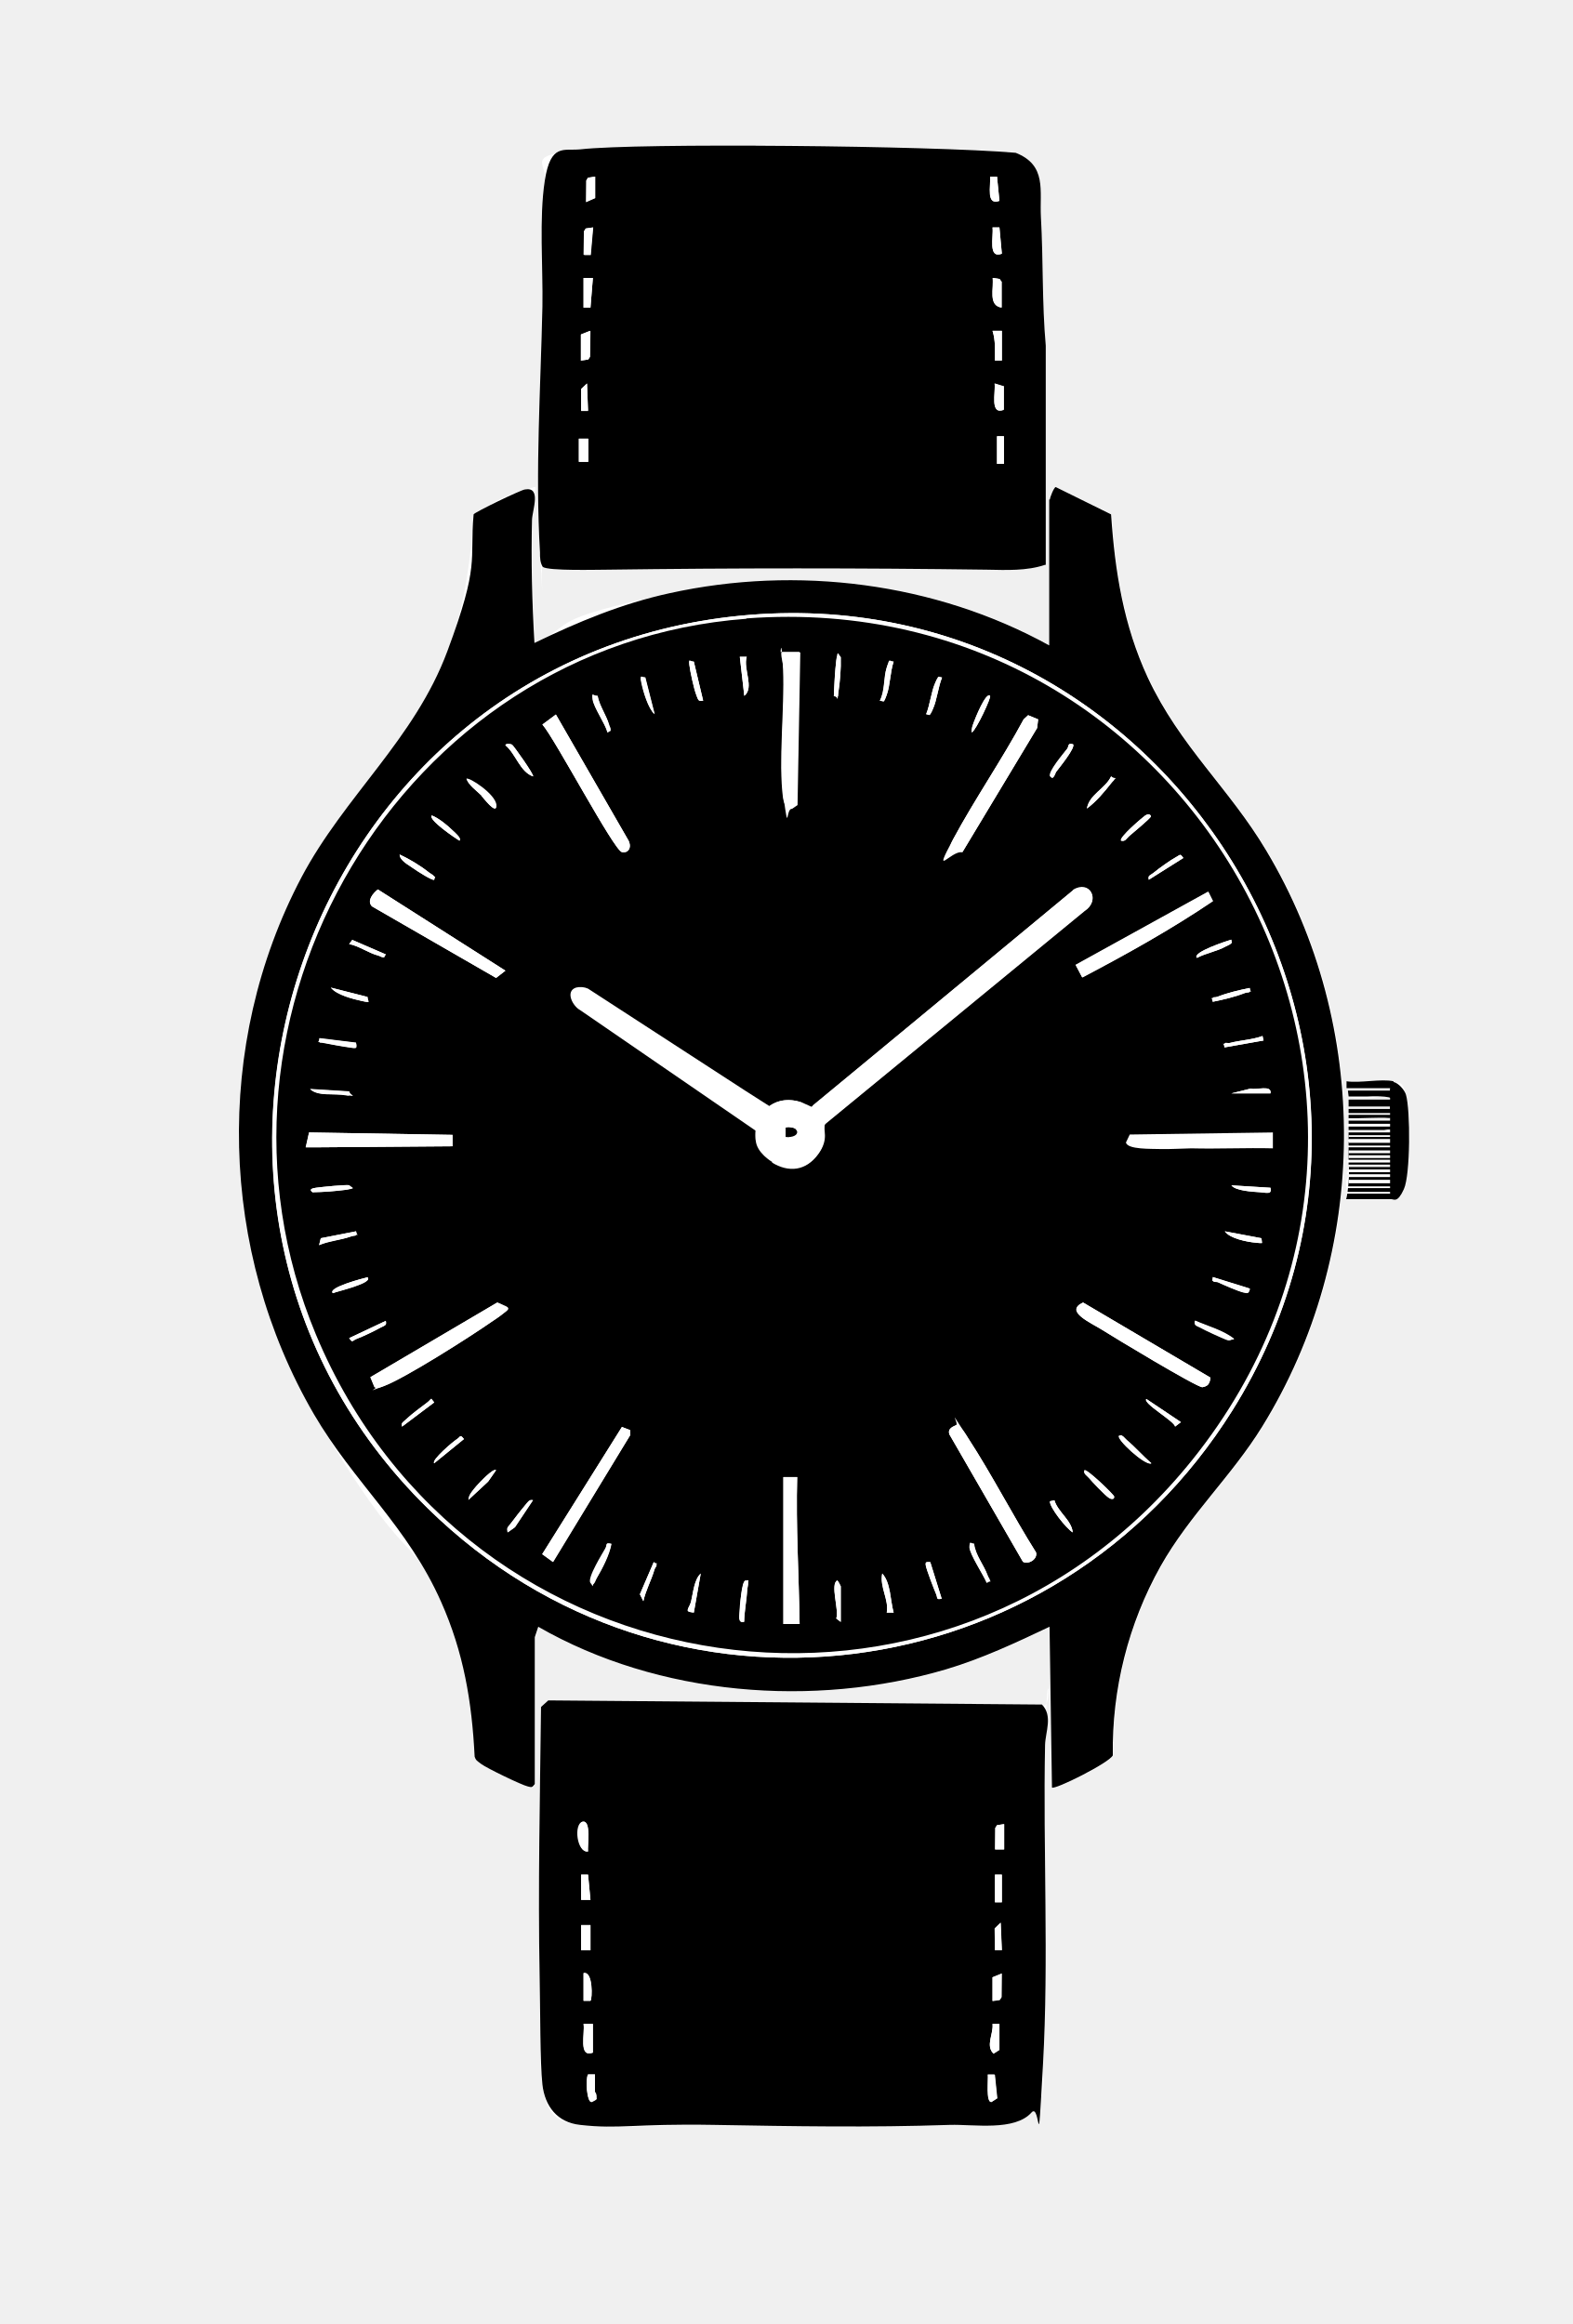
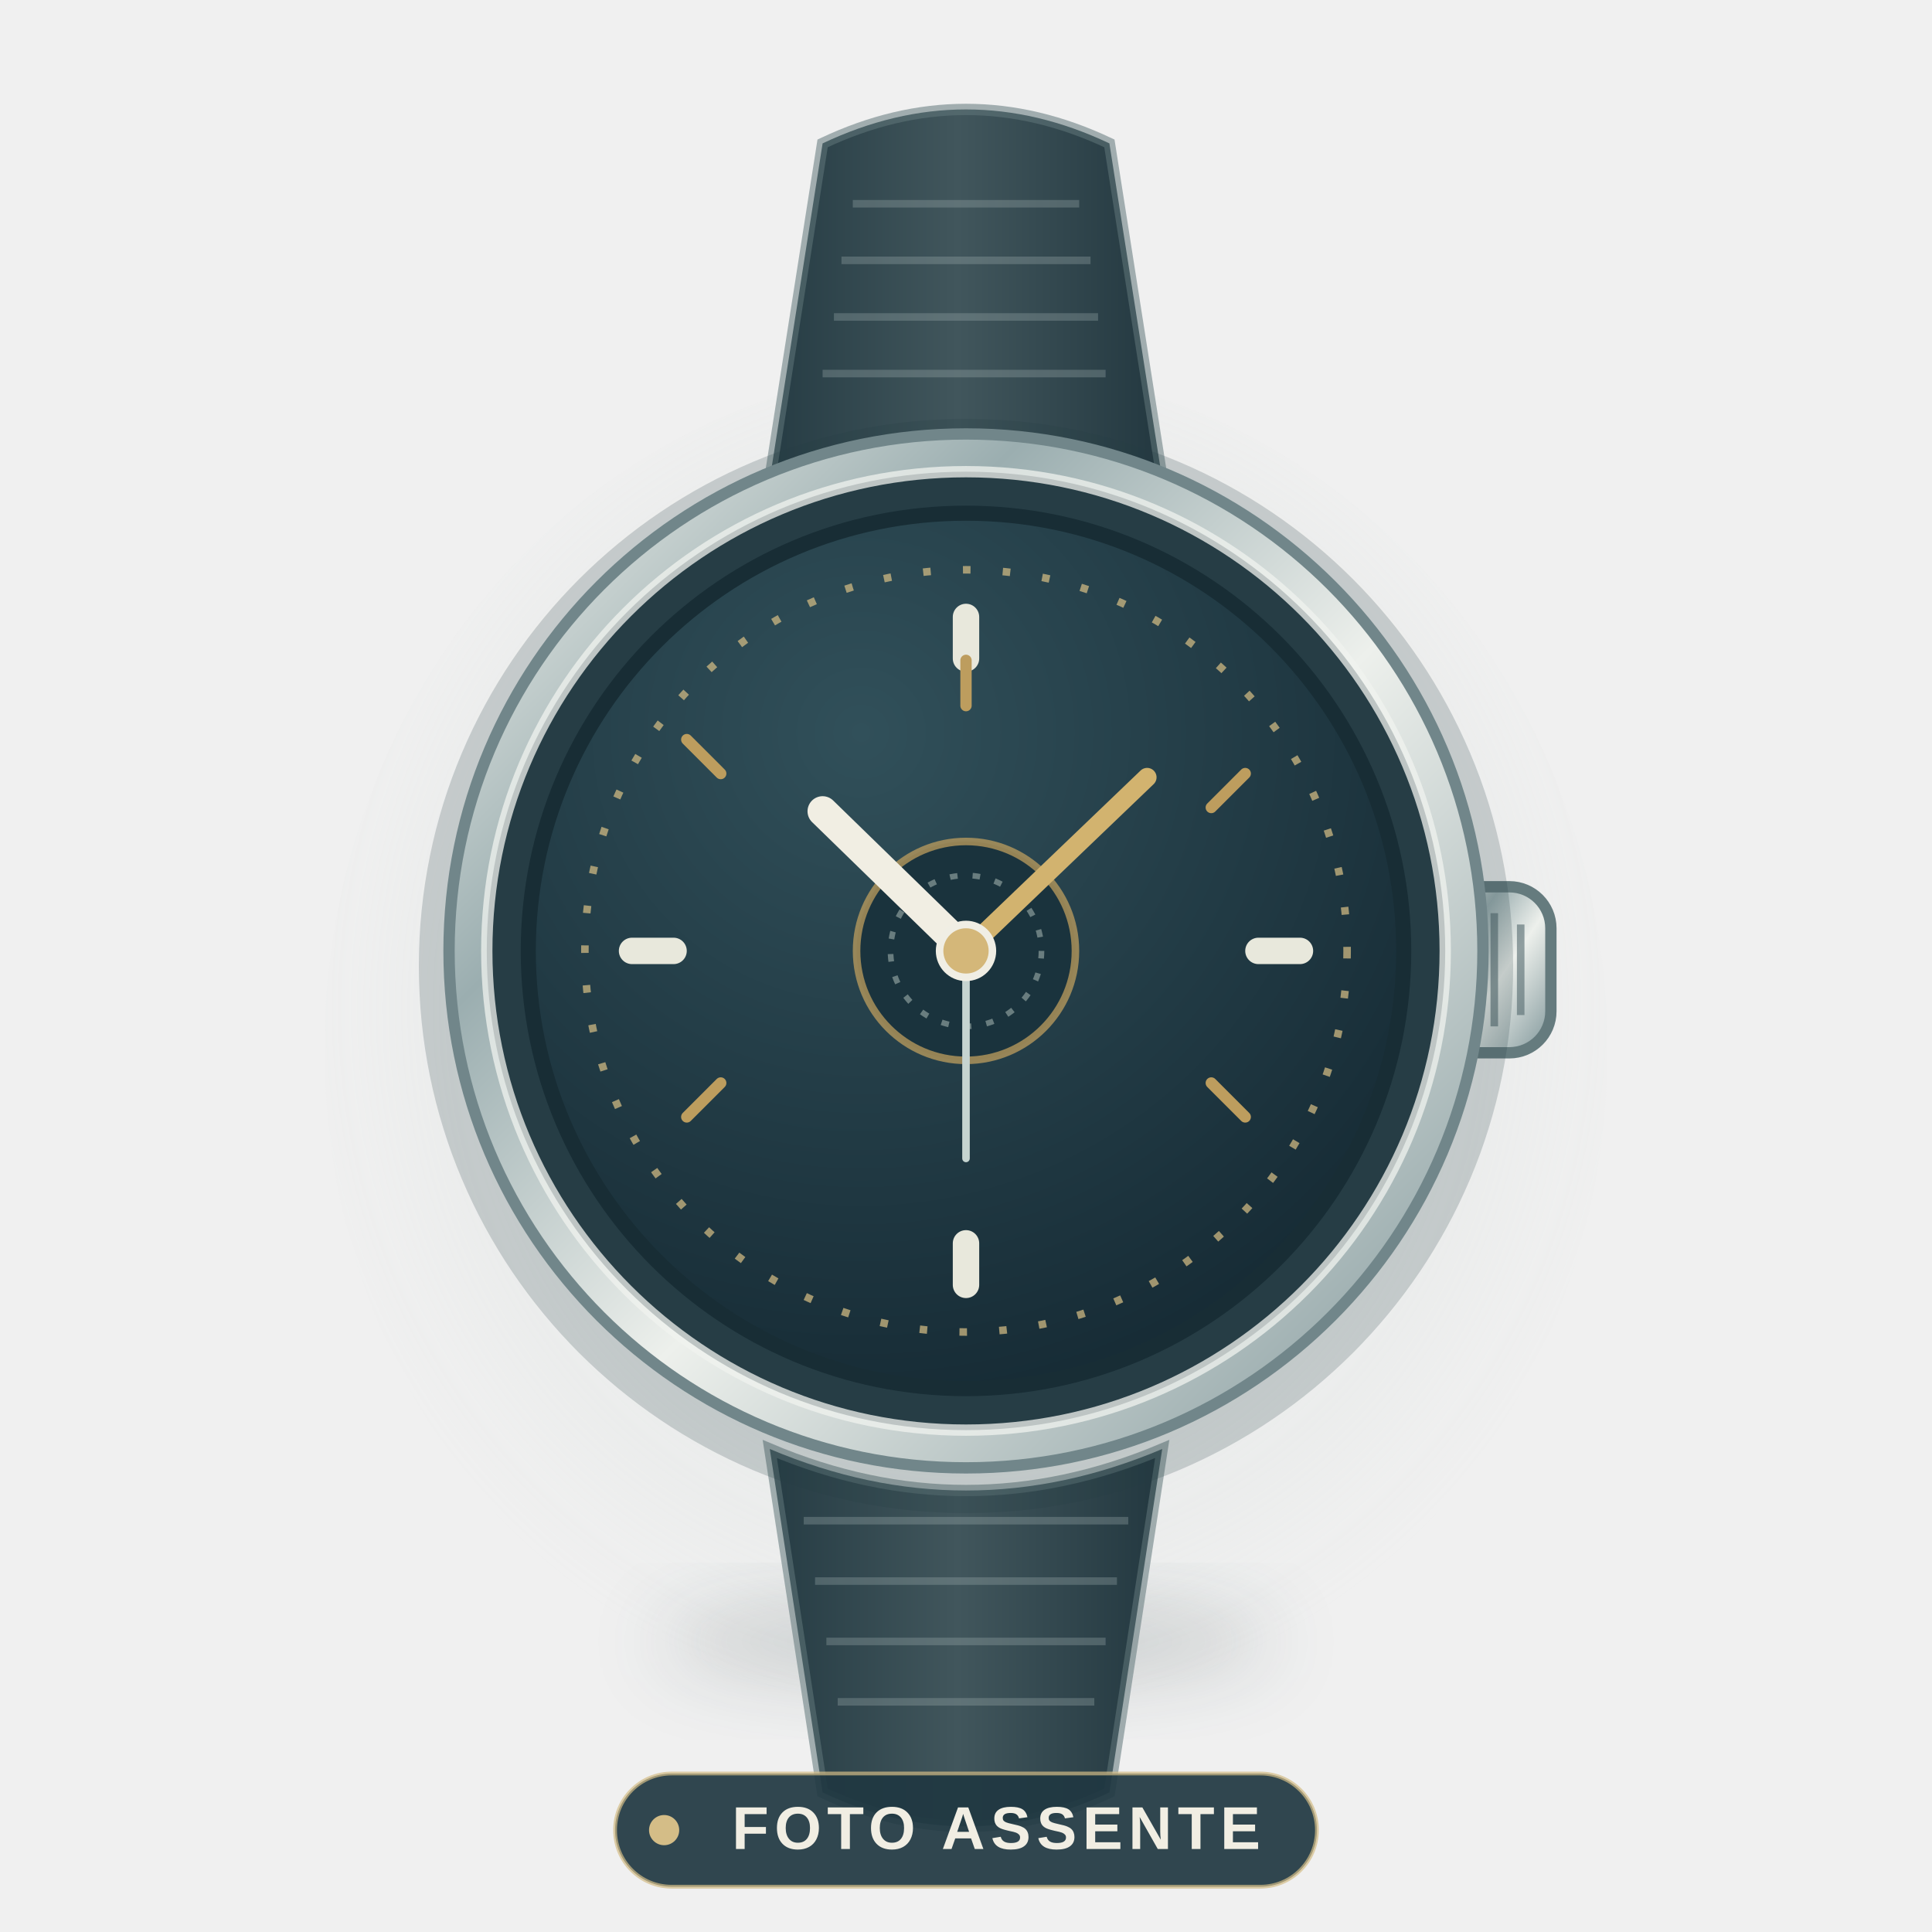
- <svg xmlns="http://www.w3.org/2000/svg" version="1.1" viewBox="0 0 454.8 672.3">
+ <svg xmlns="http://www.w3.org/2000/svg" viewBox="0 0 512 512" role="img" aria-labelledby="title description">
  <defs>
-     <style>.st0 { fill: #fff; }</style>
+     <radialGradient id="halo" cx="50%" cy="47%" r="52%">
+       <stop offset="0" stop-color="#c3d0cc" stop-opacity=".42" />
+       <stop offset="1" stop-color="#c3d0cc" stop-opacity="0" />
+     </radialGradient>
+     <linearGradient id="strap" x1="0" y1="0" x2="1" y2="0">
+       <stop stop-color="#263c44" />
+       <stop offset=".48" stop-color="#41565c" />
+       <stop offset="1" stop-color="#233840" />
+     </linearGradient>
+     <linearGradient id="steel" x1="0" y1="0" x2="1" y2="1">
+       <stop stop-color="#f5f6f1" />
+       <stop offset=".28" stop-color="#9baeb0" />
+       <stop offset=".55" stop-color="#edf0ec" />
+       <stop offset="1" stop-color="#7d9498" />
+     </linearGradient>
+     <radialGradient id="dial" cx="38%" cy="25%" r="85%">
+       <stop stop-color="#31505a" />
+       <stop offset="1" stop-color="#142832" />
+     </radialGradient>
+     <filter id="shadow" x="-30%" y="-30%" width="160%" height="180%">
+       <feGaussianBlur stdDeviation="10" />
+     </filter>
  </defs>
-   <path class="st0" d="M302.3,163.4v-63.4c-.9-12.3-.6-24.8-1.2-37.2-.4-7.7,1.7-15-7.3-18.6-24-2.1-48.6-1.6-72.8-2.4-16.8,2.7-36.6-.5-53.1,1.4s-9.5,4-10.3,9c-1.7,10.9-.4,25.2-.7,36.5-.5,23.3-2.1,47.7-.7,71.1s0,2.9.8,4.2c1.7,1.2,15.6.9,18.8.8,36.6-.6,73-.6,109.6,0,5.6,0,11.4.3,16.9-1.4ZM303.7,144.5v42.2c-33-18.2-73-23.1-109.8-15.1s-26.5,8.3-39.1,14.4c-.8-11.8-1-23.8-.7-35.6s2.7-9.7-2.1-8.8-14.4,6.5-14.8,7.2c-1.2,13.7-2.8,26.7-7.6,39.6-9.5,25.6-29.7,41.8-42.2,65.4-25.6,48.4-23.9,108.2,3.6,155.3s27.2,32.6,36.8,54.3c6.5,14.6,8.9,28.8,9.7,44.8.4.9,1.1,1.5,1.9,2.1,1.6,1.1,11.7,6,13.5,6.5s1.2.3,2-.7v-42.5l1-3c34.8,20,79.7,23.6,118,12.3,10.4-3.1,20.2-7.7,29.9-12.3l.7,46.5c.7.8,16.7-7.2,17.6-9.3-.3-19.1,4.4-38.1,13.8-54.7,8.3-14.9,20.5-26,29.4-40.4,31.1-50.3,31.6-115.8,1.2-166.6-10.8-18-25-30.2-34.3-50.1-7.1-15.1-9.5-30.6-10.6-47.2l-16-7.9c-.5,0-1.6,3-1.7,3.6ZM403.1,313c-3.6-.8-9.7.6-13.6,0v2h12.6v.7h-11.6l-.7,1.3c.8,1.1,5.1.7,6.7.7s5.1-1.7,6.3.6h-12.6v2h12v.7h-12v2.7c.8.9,9.7-.9,11.6-.7s1.1-.2,1,1.3h-12.6v2.7h10.3c.3,0,1.4-1,2.3-.7v1.3s-12.6,0-12.6,0v2h12.6v.7h-12.6v6.6h12.6v.7h-12.3l-1,2,2,.7c-3.6-.9-1.4,4.6-2,6.7h13c.9,0,3.2-1.9,3.7-2.9,1.9-4,1.9-22.8.6-27.3s-2.2-3.4-3.6-3.7ZM158.6,491.9l-2.1,1.9c-.3,25.9-.8,52.1-.4,78.1s-.2,22.4.8,31.1,4.3,11,10.9,11.7c11.4,1.3,26.6-.2,38.6,0,23.2.4,45,.8,68.4,0,6.9-.2,18.7,1.9,23.6-3.6s3.1-9.8,3.3-13.9c1.7-30.5,0-61.8.6-92.4s2.3-8.4-.9-11.7l-142.8-1.2Z" />
-   <path d="m158.6 491.9 142.8 1.2c3.2 3.3 1 7.9 0.9 11.7-0.6 30.6 1.1 62-0.6 92.4s-0.6 10.8-3.3 13.9c-4.9 5.5-16.7 3.4-23.6 3.6-23.4 0.8-45.2 0.4-68.4 0s-27.2 1.3-38.6 0c-6.6-0.7-10.2-5.4-10.9-11.7s-0.6-22-0.8-31.1c-0.5-26 0.1-52.2 0.4-78.1l2.1-1.9zm11.5 43.7c-0.3-1.4 1-9.2-1.6-8.6s-1.7 9 1.6 8.6zm120.3-7.9-2 0.3-0.5 0.8v6.2h2.6v-7.3zm-120.3 14.6h-2s0 7.3 0 7.3h2.7s-0.7-7.3-0.7-7.3zm119.7 0h-2v8h2v-8zm0 21.9-0.3-8-1.7 1.6v6.3h2zm-119-7.3h-2.7v7.3h2.7v-7.3zm0 21.9c0.6-0.4 0.8-8.7-2-8v8s2 0 2 0zm119-7.9-2.7 1.1v6.9s2.1-0.3 2.1-0.3l0.5-0.8v-6.9zm-118.3 14.6h-2.7c0.4 2.7-1.6 9.9 2.7 8.3v-8.3zm117.6 0h-2c0.4 2.8-2.1 6.3 0.3 8.6l1.7-1.1v-7.5zm-117 14.6h-2c-0.8 1.4-0.4 8 1 8 2.6-1.1 1.1-0.8 1-3s0-3.3 0-5zm115.6 0.1h-1.9c0.1 1.3-0.6 7.9 1 7.9l1.7-1.1-0.7-6.8z" />
-   <path d="M302.3,163.4c-5.4,1.8-11.2,1.5-16.9,1.4-36.6-.5-73-.5-109.6,0-3.2,0-17.1.4-18.8-.8-.8-1.3-.8-2.7-.8-4.2-1.4-23.4.2-47.8.7-71.1.2-11.3-1-25.7.7-36.5s5.4-8.5,10.3-9c16.5-1.9,101.9-1.1,125.9,1,9.1,3.6,6.9,10.9,7.3,18.6.7,12.3.3,24.9,1.4,37.2v63.4ZM172.1,51.1l-2,.3-.5.8v6.2c-.1,0,2.6-1.1,2.6-1.1v-6.2ZM288.4,51.1h-2c.2,2.6-1.3,8.5,2.7,7l-.7-7ZM171.5,65.8l-2,.3-.5.8v6.9c-.1,0,1.9,0,1.9,0l.7-8ZM289.1,65.8h-2c.3,2.6-1.4,9.2,2.7,7.6l-.7-7.6ZM171.5,80.4h-2.7s0,8.6,0,8.6h2s.7-8.6.7-8.6ZM289.8,89v-7.5c-.1,0-.6-.8-.6-.8l-2-.3c.4,2.9-1.5,8.1,2.7,8.6ZM168.1,104.3l2-.3.5-.8v-7.5c0,0-2.6,1.1-2.6,1.1v7.6ZM289.8,95.7h-2.7c.9,2.8.7,5.7.7,8.6h2s0-8.6,0-8.6ZM170.1,118.9l-.3-8-1.7,1.6v6.3c0,0,2,0,2,0ZM290.3,111.7l-2.6-.8c.3,2.6-1.5,9.2,2.7,7.6v-6.9ZM290.4,126.2h-2v8h2v-8ZM170.1,126.9h-2.7v6.7h2.7v-6.7Z" />
-   <path d="M303.7,144.5c0-.6,1.2-3.6,1.7-3.6l16,7.9c1.1,16.5,3.6,32.1,10.6,47.2,9.3,19.9,23.6,32.1,34.3,50.1,30.4,50.8,29.9,116.3-1.2,166.6-8.9,14.4-21,25.5-29.4,40.4-9.3,16.6-14.1,35.6-13.8,54.7-.9,2.1-16.9,10.1-17.6,9.3l-.7-46.5c-9.7,4.6-19.5,9.2-29.9,12.3-38.3,11.3-83.2,7.7-118-12.3l-1,3v42.5c-.8,1-.8,1-2,.7-1.8-.4-11.9-5.3-13.5-6.5s-1.5-1.1-1.9-2.1c-.8-16-3.2-30.2-9.7-44.8-9.6-21.7-25.3-34.6-36.8-54.3-27.4-47.2-29.1-106.9-3.6-155.3,12.5-23.6,32.7-39.9,42.2-65.4s6.4-25.9,7.6-39.6c.4-.7,13.5-7,14.8-7.2,4.9-.9,2.2,5.8,2.1,8.8-.3,11.8,0,23.8.7,35.6,12.6-6.1,25.3-11.4,39.1-14.4,36.8-8.1,76.8-3.1,109.8,15.1v-42.2ZM123.8,436.4c69.5,68.1,181.4,53.4,232.7-28.4,65.9-105.2-18.9-241.9-142.2-229.9-126.5,12.3-181.3,169.2-90.5,258.3Z" />
-   <path d="M403.1,313c1.4.3,3.2,2.3,3.6,3.7,1.3,4.4,1.3,23.2-.6,27.3s-2.8,2.9-3.7,2.9h-13c.6-2.1.8-6.6.8-6.6v-2.7s12.5,0,12.5,0v-.7h-12.6v-6.6h12.6v-.7h-12.6v-2h12.6v-.7c-1-.4-2,0-2.3,0h-10.3v-2.7h12.6c0-1.5,0-.6-1.3-.8-2-.2-8.9.2-11.3.1v-2.7h12v-.7h-12v-2h12.6c0-1.3-7-.9-7.2-.9s-5.4,0-5.4,0l-.2-1.7h12.2s0-.7,0-.7h-12.6v-2c3.9.6,10-.8,13.6,0Z" />
-   <path class="st0" d="m171.5 585.5v8.3c-4.2 1.6-2.2-5.6-2.7-8.3h2.7z" />
-   <path class="st0" d="M170.1,535.6c-3.4.4-3.4-8.3-1.6-8.6,2.7-.6,1.4,7.2,1.6,8.6Z" />
-   <polygon class="st0" points="289.8 570.9 289.7 577.7 289.1 578.5 287.1 578.8 287.1 572" />
-   <rect class="st0" x="168.1" y="556.9" width="2.7" height="7.3" />
-   <path class="st0" d="M289.1,585.5v7.5s-1.7,1.1-1.7,1.1c-2.4-2.3,0-5.8-.3-8.6h2Z" />
-   <path class="st0" d="M287.7,600.2l.7,6.8-1.7,1.1c-1.6,0-.8-6.6-1-8h1.9Z" />
-   <polygon class="st0" points="290.4 527.7 290.4 535 287.8 535 287.9 528.8 288.4 528" />
-   <path class="st0" d="m172.1 600.1v5s1.6 1.9-1 3c-1.3 0-1.8-6.6-1-8h2z" />
-   <polygon class="st0" points="170.1 542.3 170.8 549.6 168.1 549.6 168.1 542.3" />
-   <path class="st0" d="M170.8,578.8h-2s0-8,0-8c2.8-.7,2.5,7.6,2,8Z" />
-   <rect class="st0" x="287.8" y="542.3" width="2" height="8" />
-   <polygon class="st0" points="289.8 564.2 287.8 564.2 287.7 557.9 289.4 556.2" />
-   <path class="st0" d="M289.8,89c-4.1-.5-2.3-5.7-2.7-8.6l2,.3.5.8v7.5Z" />
-   <polygon class="st0" points="168.1 104.3 168.1 96.7 170.8 95.7 170.7 103.2 170.2 104" />
-   <path class="st0" d="M290.3,111.7v6.9c-4,1.5-2.2-5-2.6-7.6l2.6.8Z" />
-   <polygon class="st0" points="171.5 65.8 170.8 73.7 168.8 73.7 168.9 66.9 169.4 66.1" />
-   <polygon class="st0" points="171.5 80.4 170.8 89 168.8 89 168.8 80.4" />
-   <path class="st0" d="M289.1,65.8l.7,7.6c-4.1,1.5-2.3-5-2.7-7.6h2Z" />
-   <path class="st0" d="M289.8,95.7v8.6s-2,0-2,0c0-2.9.2-5.8-.7-8.6h2.7Z" />
-   <polygon class="st0" points="172.1 51.1 172.1 57.3 169.5 58.5 169.6 52.2 170.1 51.4" />
-   <rect class="st0" x="167.5" y="126.9" width="2.7" height="6.7" />
-   <path class="st0" d="M288.4,51.1l.7,7c-3.9,1.5-2.4-4.4-2.7-7h2Z" />
-   <rect class="st0" x="288.4" y="126.2" width="2" height="8" />
-   <polygon class="st0" points="170.1 118.9 168.1 118.9 168.1 112.6 169.8 111" />
-   <path class="st0" d="m123.8 436.4c-90.9-89.1-36.1-246 90.5-258.3 123.3-12 208 124.7 142.2 229.9-51.2 81.8-163.2 96.5-232.7 28.4zm92.1-257.5c-100.1 7.5-162.9 114.9-124.5 207.1 43.6 104.4 182.2 125.1 253.5 36.2 82.5-102.8 2.1-253.2-129-243.4z" />
-   <path d="M215.9,178.9c131.2-9.8,211.5,140.6,129,243.4-71.3,88.9-209.9,68.2-253.5-36.2-38.5-92.2,24.3-199.6,124.5-207.1ZM231.3,188.7h-5.3c-.1,1.7.6,3.3.7,5,.4,11.4-1.5,26.6,0,37.3s.6,2.7,2.4,3l1.6-1.1.8-44.1ZM216,190h-2s1.3,11.3,1.3,11.3c3-2.4-.4-7.8.7-11.3ZM243.2,190.1c-.8-1.1-1.2,0-1.3,1-.4,3.3-.5,7-.7,10.3,1.7.1,1.1.2,1.3-1,.5-3.4.8-6.9.7-10.3ZM200.7,191.4c-1.2,0-1.4-.4-1.3.9.2,2,1.3,6.9,2,8.7s.5,1.9,2,1.7l-2.7-11.3ZM258.5,191.4c-1.5-.2-1.6.6-2,1.7-1,2.9-.5,6.7-2,9.6,1.4.3,1.6-.6,2-1.7,1-2.7,1-6.7,2-9.6ZM186.7,196c-1.6-.2-1.5.1-1.2,1.5.5,2.5,2,7.5,3.8,9.1l-2.7-10.6ZM272.5,196c-1.3-.3-1.6.6-2,1.6-1.1,2.4-1.5,6.4-2.6,9,1.3.3,1.6-.6,2-1.6,1.1-2.4,1.5-6.4,2.6-9ZM172.8,201.3c-1.1,0-1.5-.3-1.3,1,.3,2.4,3.6,7,4.3,9.6,1.4-1,.7-1.2.4-2.3-.8-2.7-2.8-5.4-3.3-8.3ZM286.4,201.3c-1.2-1.3-4.4,6.9-4.7,7.6s-.8,1.9-.6,3c1.3-.7,5.7-10.2,5.3-10.6ZM160.8,206.7l-3.9,2.9c3.5,3.9,20.8,36.5,23,36.9s2.9-1.8,1.7-3.7l-20.8-36.1ZM300.3,208.1l-2.9-1.2-1.3,1.2c-6.3,11.7-14.2,23.1-20.4,34.7s-.8,3.3,2.7,3.7l21.6-35.9.3-2.5ZM148.1,215.4c-.4-.2-1.8-.4-1.9.2,3,2.4,4.2,7.7,8,9,.4-.4-5.6-8.8-6.1-9.2ZM310.4,215.3c-1.7-.4-1.2.5-1.7,1.3-.8,1.1-5.6,7.3-4.9,8,1,1.2,1.5-.9,1.7-1.3.9-1.2,5.7-7.1,4.9-8ZM314.4,233.9c2.7-2,4.9-4.7,7-7.3s1.5-.8,0-2c-1.7,3.6-6.3,5.2-7,9.3ZM139.3,230.2c.3.3,4.5,5.9,4.3,2.7s-8-8.2-8.6-7.6c.6,1.9,3,3.5,4.4,4.9ZM324.3,243.2c1.3.3,1.6-.7,2.3-1.3s6.3-5.2,6.3-5.7-.6-1-1.6-.3-7.8,6.5-7,7.3ZM132.9,243.2c.7-.7-1.4-2.5-2-3-1.4-1.4-4.1-3.6-6-4.3-1.2,1.2,7,6.7,8,7.3ZM125.6,254.5c.3-1.4-.7-1.5-1.5-2.1-2.3-1.9-5.7-3.9-8.5-5.2,0,1.7,2.5,2.9,3.8,3.9s5.8,3.8,6.2,3.4ZM332.3,254.5l10-6.3c-1-1.4-1-.8-2.2-.2s-5,3.3-6.3,4.4-1.8.7-1.5,2.1ZM223.3,336.3c4.9,3,9.8,2.4,13.3-2.3s1.2-7.3,2.1-8.8l75-61.6c4.8-3.1,1.5-9-3.3-6l-75.2,62.1M231.8,318.9c-7.7-2.7-14.2,3.1-13.2,11M231.8,318.9,109.3,257.3c-1.4,1.1-3.2,3.3-1.7,4.9l35.9,20.7,2.7-2.1-36.9-23.5ZM349.5,257.9l-38.4,21.2,1.9,3.6c12.7-6.6,25.9-13.9,37.8-22.1l-1.4-2.8ZM101,273.1c2.9.6,5.6,2.6,8.3,3.3s1.3,1.1,2.3-.3l-9.7-4.2-.9,1.2ZM356.2,271.8c-1,.3-11.6,3.7-10,5.3,2.5-1.3,5.9-1.9,8.3-3.3s1.9-.6,1.6-2ZM106.3,288.4l-10.6-2.7c1.7,2.1,6.4,3.3,9.1,3.9s1.7.4,1.5-1.2ZM361.5,285.8c-3,.6-6.4,1.4-9.2,2.5s-1.8-.4-1.5,1.5c3-.6,6.4-1.4,9.2-2.5s1.8.4,1.5-1.5ZM365.5,301l-.3-1.3c-3,1.1-6.3,1.2-9.4,2s-1.9-.7-1.6,1.3l11.3-2ZM103,301.7l-10.6-1.3c-.1,1.7,0,1.1,1,1.3,2.3.4,5.2,1,7.4,1.3s2.6.6,2.2-1.2ZM101,315.7l-11.3-.7c2.4,2.2,6.8,1.2,10.5,1.8s.8,0,.8-1.2ZM356.2,316.3h11.3c.5-2.6-4.2-.8-5.7-1.4l-5.6,1.4ZM130.9,328.3l-41.5-.7-1,4.3h3.5c0,0,39-.3,39-.3v-3.3ZM368.2,327.6l-41.4.6-1.1,2.3c.4,2.1,7.5,1.8,9.9,1.9s7.4-.2,9-.2c7.9.2,15.8-.2,23.6,0v-4.7ZM101,342.9c-.4-.3-8.3.5-9.6.7s-2.1.5-1,1.3c3.2,0,6.5-.3,9.6-.7s2.1-.5,1-1.3ZM367.5,343.6l-11.3-.7c1.2,1.6,6.1,1.8,8.3,2s3.5.7,3-1.3ZM103,356.2l-10.2,2-.5,2c2.9-1.2,6.2-1.4,9.2-2.5s1.8.3,1.5-1.5ZM364.9,358.2l-10.6-2c1.4,2.1,6.6,3.1,9,3.3s1.8.5,1.6-1.3ZM106.3,369.5c-.9.2-11.7,3-10,4.6.8-.5,11.8-2.9,10-4.6ZM361.5,372.8l-10.6-3.3c-.4,1.9.5,1.1,1.5,1.5,1.7.8,5.6,2.5,7.2,2.9s1.6.2,2-1ZM108.4,401.3c.9.4,1.7,0,2.5-.3,6.1-2.3,25.2-14.4,31.2-18.6s6.5-3.7,1.7-5.6l-36.7,21.6,1.2,2.9ZM349.4,400.6c.4-.4.8-1.5.7-2.1l-36.8-21.7c-5.6,2.5,2.8,6.2,5.5,7.9s27.3,16.6,29,16.6c.5-.1,1.2-.3,1.6-.7ZM111.6,382.1l-10.6,5c1.1,1.6,1.1.6,2.2.2,1.6-.6,5.2-2.3,6.8-3.2s1.9-.6,1.6-2ZM356.9,387.4c-3.1-2.5-7.7-3.7-11.3-5.3-.3,1.5.7,1.5,1.6,2,1.4.8,5.8,2.8,7.3,3.4s1.2,0,2.3,0ZM116.3,412.7l9.3-7c-1.2-1.6-1-.7-2,0-1.7,1.3-4.5,3.3-5.9,4.7s-1.7,1-1.4,2.3ZM341.6,411.4l-10-6.7c-1.2,1.2,8.2,6.5,8.3,8l1.7-1.3ZM295.9,451.8c1.5.9,4.3-.7,3.8-2.7-6.7-10.7-12.7-22.4-19.6-33s-2.4-4.1-3.6-3.8c-1.2.5-2.3,1.1-1.9,2.6l21.3,36.9ZM179.9,412.8l-23,36.8,3.1,2.3,22.3-36.7v-1.5c-.1,0-2.4-.9-2.4-.9ZM125.6,423.3l8.6-7c-1.2-1.5-1-.7-2,0s-7.5,6.1-6.6,7ZM333,423.3c-2.4-2.1-4.6-4.6-7-6.6s-1.1-1.6-2.3-1.3c-.9.9,7.4,8.6,9.3,8ZM143.5,425.3c-.8-.7-5,3.9-5.7,4.6-.9,1.1-2.2,2.5-2.3,4l5.7-5.3,2.3-3.3ZM313.7,425.3c-.3,1.2.7,1.6,1.3,2.3,1,1.2,4.5,4.9,5.7,5.7s1.7.2,1.6-.3-8-8.2-8.6-7.6ZM226.6,427.3v42.5h4.7c-.2-14.2-1.1-28.3-.7-42.5h-4ZM154.2,434c-1.2-.3-1.6.6-2.3,1.4-1.1,1.3-3,3.8-4.1,5.2s-1.3,1.3-1,2.7l2.1-1.5,5.2-7.8ZM305,434l-1.3.3c-.1,1.7,4.8,7.9,6.6,9-.3-3.5-4.3-5.9-5.3-9.3ZM176.8,446.6c-1.8-.4-1.1.4-1.6,1.3s-4.7,9.6-4.3,10c1,1.2,1.4-.9,1.7-1.3,1.7-2.9,3.7-6.7,4.3-10ZM281.8,446.6c-1.2,0-1.4-.3-1.4,1,.1,2.1,4,7.9,5,10.3,1.6-1.1.6-1.1.2-2.2-1-3-3.5-5.7-3.9-9.1ZM186.1,463.2c.7-3.2,2.3-6,3.2-9.1s1.4-1.1-.2-2.2l-4,9.3,1,2ZM269.1,451.9c-1.1,0-1.5-.3-1.3,1s2.4,7,3,8.3-.1,1.6,1.6,1.3l-3.3-10.6ZM200.7,466.5l2-11.3c-1.9,1.7-2.2,5.6-2.8,8.1s-2.3,2.9.8,3.2ZM258.5,466.5c-1-3.5-.8-8.6-3.3-11.3-.8,3.9,2,7.6,1.3,11.3h2ZM215.3,469.2c0-3.2.7-6.3.9-9.5s.8-2.5-.5-2.5-1.6,7.6-1.7,8.9-.6,3.5,1.4,3ZM243.2,469.2v-10.3c0,0-.7-1.5-1-1.7-2.2,1,.6,8.7-.3,11l1.3,1Z" />
-   <path class="st0" d="m310.4 257.5-75.6 62.7-2.9-1.3c-3.6-1.2-6.9-0.7-9.3 1.1l-6.9-4.4-45.6-29.6c-1.1-0.5-2.4-0.6-3.5-0.3-3.2 1.1-0.9 5.4 1.2 6.5l50.8 34.9v2.7c0.2 3.7 4.7 6.3 4.7 6.3 4.9 3 9.8 2.4 13.3-2.3 2.9-3.9 1.2-7.3 2.1-8.8l75-61.6c4.8-3.1 1.5-9-3.3-6zm-83.1 71.4v-2.7c4.4-0.5 4.4 3.1 0 2.7z" />
-   <path class="st0" d="M231.3,188.7l-.8,44.1-1.6,1.1c-1.7-.3-2.1-1.4-2.4-3-1.4-10.7.5-25.9,0-37.3s-.8-3.2-.7-5h5.3Z" />
-   <path class="st0" d="m349.5 257.9 1.4 2.8c-12 8.1-25.1 15.4-37.8 22.1l-1.9-3.6 38.4-21.2z" />
-   <path class="st0" d="M108.4,401.3l-1.2-2.9,36.7-21.6c4.8,1.9.6,4-1.7,5.6-6,4.2-25.1,16.4-31.2,18.6s-1.6.7-2.5.3Z" />
-   <path class="st0" d="M109.3,257.3l36.9,23.5-2.7,2.1-35.9-20.7c-1.6-1.6.3-3.8,1.7-4.9Z" />
-   <path class="st0" d="M295.9,451.8l-21.3-36.9c-.5-1.5.7-2,1.9-2.6,1.2-.3,3,2.8,3.6,3.8,6.9,10.6,12.8,22.3,19.6,33,.5,2-2.3,3.6-3.8,2.7Z" />
-   <path class="st0" d="M160.8,206.7l20.8,36.1c1.2,1.8.6,4.1-1.7,3.7s-19.5-33-23-36.9l3.9-2.9Z" />
-   <path class="st0" d="M300.3,208.1l-.3,2.5-21.6,35.9c-3.5-.4-4.4-.6-2.7-3.7,6.3-11.6,14.1-23,20.4-34.7l1.3-1.2,2.9,1.2Z" />
-   <path class="st0" d="M349.4,400.6c-.4.4-1,.6-1.6.7-1.7,0-25.6-14.4-29-16.6s-11.1-5.3-5.5-7.9l36.8,21.7c.1.5-.3,1.7-.7,2.1Z" />
-   <path class="st0" d="M226.6,427.3h4c-.4,14.2.5,28.4.7,42.5h-4.7v-42.5Z" />
-   <polygon class="st0" points="179.9 412.8 182.2 413.7 182.3 415.1 159.9 451.8 156.8 449.6" />
-   <polygon class="st0" points="130.9 328.3 130.9 331.6 91.9 331.9 88.5 331.9 89.4 327.6" />
-   <path class="st0" d="M243.2,469.2l-1.3-1c.9-2.3-1.8-10,.3-11,.3.2,1,1.6,1,1.7v10.3Z" />
-   <path class="st0" d="M215.3,469.2c-2,.5-1.4-1.7-1.4-3s.8-8.9,1.7-8.9c1.4,0,.6,2,.5,2.5-.1,3.2-.8,6.3-.9,9.5Z" />
-   <path class="st0" d="M216,190c-1.1,3.5,2.3,8.9-.7,11.3l-1.3-11.3h2Z" />
-   <path class="st0" d="M258.5,466.5h-2c.7-3.7-2.1-7.4-1.3-11.3,2.5,2.7,2.3,7.8,3.3,11.3Z" />
-   <path class="st0" d="M125.6,254.5c-.4.4-5.4-2.9-6.2-3.4-1.3-.9-3.7-2.1-3.8-3.9,2.7,1.2,6.1,3.3,8.5,5.2s1.8.8,1.5,2.1Z" />
-   <path class="st0" d="M281.8,446.6c.4,3.3,2.8,6.1,3.9,9.1s1.3,1.1-.2,2.2c-1-2.4-4.9-8.2-5-10.3s.2-1.1,1.4-1Z" />
-   <path class="st0" d="M176.8,446.6c-.6,3.2-2.6,7.1-4.3,10s-.6,2.6-1.7,1.3,3.7-8.9,4.3-10-.1-1.7,1.6-1.3Z" />
-   <path class="st0" d="M269.1,451.9l3.3,10.6c-1.7.3-1.2-.3-1.6-1.3s-2.8-7.2-3-8.3.3-1,1.3-1Z" />
-   <path class="st0" d="M186.1,463.2l-1-2,4-9.3c1.6,1.1.5,1.2.2,2.2-.9,3.1-2.5,5.9-3.2,9.1Z" />
-   <path class="st0" d="M154.2,434l-5.2,7.8-2.1,1.5c-.3-1.4.3-1.8,1-2.7,1-1.4,2.9-3.9,4.1-5.2s1-1.6,2.3-1.4Z" />
-   <path class="st0" d="M272.5,196c-1.1,2.7-1.5,6.6-2.6,9s-.7,1.9-2,1.6c1.1-2.7,1.5-6.6,2.6-9s.7-1.9,2-1.6Z" />
-   <path class="st0" d="M313.7,425.3c.6-.6,8.6,7.1,8.6,7.6s-.6,1-1.6.3-4.6-4.4-5.7-5.7-1.6-1.1-1.3-2.3Z" />
-   <path class="st0" d="M258.5,191.4c-1,2.9-1,6.9-2,9.6s-.6,1.9-2,1.7c1.6-2.9,1.1-6.7,2-9.6s.5-1.9,2-1.7Z" />
-   <path class="st0" d="m341.6 411.4-1.7 1.3c0-1.5-9.5-6.8-8.3-8l10 6.7z" />
-   <path class="st0" d="M111.6,382.1c.3,1.5-.7,1.5-1.6,2-1.6.9-5.1,2.6-6.8,3.2s-1.1,1.3-2.2-.2l10.6-5Z" />
-   <path class="st0" d="M200.7,191.4l2.7,11.3c-1.4.3-1.6-.6-2-1.7-.7-1.8-1.7-6.7-2-8.7s.1-1,1.3-.9Z" />
-   <path class="st0" d="M332.3,254.5c-.3-1.4.8-1.5,1.5-2.1,1.3-1.1,4.8-3.6,6.3-4.4s1.2-1.2,2.2.2l-10,6.3Z" />
-   <path class="st0" d="M243.2,190.1c.1,3.4-.2,6.9-.7,10.3s.3,1.1-1.3,1c.1-3.3.3-7,.7-10.3s.5-2,1.3-1Z" />
-   <path class="st0" d="M101,273.1l.9-1.2,9.7,4.2c-1,1.5-1.2.6-2.3.3-2.7-.7-5.5-2.8-8.3-3.3Z" />
-   <path class="st0" d="M305,434c1,3.4,5,5.8,5.3,9.3-1.9-1.1-6.8-7.3-6.6-9l1.3-.3Z" />
-   <path class="st0" d="M200.7,466.5c-3.1-.3-1.2-1.5-.8-3.2.6-2.5.9-6.4,2.8-8.1l-2,11.3Z" />
-   <path class="st0" d="M148.1,215.4c.5.3,6.5,8.8,6.1,9.2-3.8-1.3-5-6.5-8-9,0-.6,1.5-.4,1.9-.2Z" />
-   <path class="st0" d="m106.3 369.5c1.9 1.7-9.2 4.2-10 4.6-1.8-1.6 9-4.4 10-4.6z" />
-   <path class="st0" d="M356.9,387.4c-1.1.1-1.2.5-2.3,0s-5.9-2.6-7.3-3.4-1.9-.6-1.6-2c3.6,1.6,8.2,2.8,11.3,5.3Z" />
-   <path class="st0" d="M103,356.2c.3,1.8-.4,1.1-1.5,1.5-3,1-6.3,1.2-9.2,2.5l.5-2,10.2-2Z" />
-   <path class="st0" d="M125.6,423.3c-.9-.9,5.5-6.4,6.6-7s.9-1.5,2,0l-8.6,7Z" />
-   <path class="st0" d="M333,423.3c-1.9.6-10.2-7.1-9.3-8,1.2-.3,1.6.7,2.3,1.3,2.4,2,4.6,4.6,7,6.6Z" />
-   <path class="st0" d="M172.8,201.3c.6,2.9,2.6,5.6,3.3,8.3s1,1.3-.4,2.3c-.7-2.7-4-7.2-4.3-9.6s.2-1,1.3-1Z" />
-   <path class="st0" d="M103,301.7c.4,1.9-.8,1.4-2.2,1.2-2.2-.3-5.1-.8-7.4-1.3s-1.1.4-1-1.3l10.6,1.3Z" />
-   <path class="st0" d="M106.3,288.4c.2,1.6-.1,1.5-1.5,1.2-2.7-.6-7.4-1.7-9.1-3.9l10.6,2.7Z" />
-   <path class="st0" d="M310.4,215.3c.8,1-4,6.8-4.9,8s-.7,2.4-1.7,1.3,4.1-7,4.9-8,0-1.7,1.7-1.3Z" />
-   <path class="st0" d="M324.3,243.2c-.8-.8,6.2-6.8,7-7.3s1.7-.2,1.6.3-5.4,4.9-6.3,5.7-1.1,1.6-2.3,1.3Z" />
-   <path class="st0" d="M356.2,271.8c.3,1.5-.7,1.5-1.6,2-2.5,1.4-5.8,1.9-8.3,3.3-1.6-1.6,8.9-5,10-5.3Z" />
-   <path class="st0" d="M286.4,201.3c.4.4-4,9.9-5.3,10.6-.1-1.1.3-2,.6-3s3.5-8.9,4.7-7.6Z" />
-   <path class="st0" d="M365.5,301l-11.3,2c-.3-2,.5-1.1,1.6-1.3,3.1-.8,6.4-.9,9.4-2l.3,1.3Z" />
-   <path class="st0" d="M361.5,285.8c.3,1.9-.4,1.1-1.5,1.5-2.8,1.1-6.2,1.9-9.2,2.5-.3-1.9.4-1.1,1.5-1.5,2.8-1.1,6.2-1.9,9.2-2.5Z" />
-   <path class="st0" d="M361.5,372.8c-.4,1.3-.8,1.3-2,1s-5.5-2.1-7.2-2.9-1.8.4-1.5-1.5l10.6,3.3Z" />
-   <path class="st0" d="M186.7,196l2.7,10.6c-1.9-1.7-3.3-6.6-3.8-9.1s-.4-1.7,1.2-1.5Z" />
-   <path class="st0" d="m143.5 425.3-2.3 3.3-5.7 5.3c0-1.5 1.4-2.9 2.3-4s4.9-5.3 5.7-4.6z" />
-   <path class="st0" d="M101,342.9c1.1.8,0,1.2-1,1.3-3.1.4-6.5.6-9.6.7-1.1-.8,0-1.2,1-1.3,1.4-.2,9.2-1,9.6-.7Z" />
-   <path class="st0" d="M139.3,230.2c-1.4-1.4-3.8-3.1-4.4-4.9.6-.6,8.6,7.1,8.6,7.6.2,3.2-3.9-2.4-4.3-2.7Z" />
-   <path class="st0" d="M367.5,343.6c.5,2-1.6,1.4-3,1.3-2.2-.1-7.1-.4-8.3-2l11.3.7Z" />
-   <path class="st0" d="M364.9,358.2c.2,1.7-.2,1.4-1.6,1.3-2.5-.2-7.6-1.2-9-3.3l10.6,2Z" />
-   <path class="st0" d="M101,315.7c0,1.1.4,1.4-.8,1.2-3.7-.7-8.1.4-10.5-1.8l11.3.7Z" />
-   <path class="st0" d="M132.9,243.2c-1-.6-9.2-6.1-8-7.3,1.9.7,4.6,2.9,6,4.3s2.6,2.3,2,3Z" />
-   <path class="st0" d="M116.3,412.7c-.3-1.3.7-1.6,1.4-2.3,1.5-1.4,4.2-3.4,5.9-4.7s.7-1.6,2,0l-9.3,7Z" />
-   <path class="st0" d="M356.2,316.3l5.6-1.4c1.5.5,6.2-1.2,5.7,1.4h-11.3Z" />
-   <path class="st0" d="M314.4,233.9c.7-4.1,5.3-5.7,7-9.3,1.5,1.2.8.9,0,2-2,2.6-4.3,5.3-7,7.3Z" />
-   <path d="M227.3,328.9v-2.7c4.4-.5,4.4,3.1,0,2.7Z" />
-   <rect class="st0" x="390.1" y="329.6" width="12.6" height=".7" />
-   <rect class="st0" x="390.1" y="329.6" width="12.8" height="1" />
-   <rect class="st0" x="390.1" y="332.8" width="12.8" height=".8" />
-   <rect class="st0" x="390.1" y="341.3" width="12.8" height="1" />
-   <rect class="st0" x="390.1" y="338.3" width="12.8" height=".8" />
-   <rect class="st0" x="390.1" y="339.7" width="12.8" height=".8" />
-   <rect class="st0" x="389.6" y="325.1" width="12.8" height=".8" />
-   <rect class="st0" x="390.1" y="334.2" width="12.8" height=".8" />
-   <rect class="st0" x="389.7" y="335.5" width="13.2" height=".8" />
-   <rect class="st0" x="389.9" y="343.2" width="12.8" height=".5" />
-   <rect class="st0" x="390.1" y="328.4" width="12.8" height=".5" />
-   <rect class="st0" x="389.9" y="331.4" width="12.8" height=".5" />
-   <rect class="st0" x="389.8" y="322" width="12.8" height=".5" />
-   <rect class="st0" x="389.6" y="344.8" width="12.8" height=".5" />
-   <rect x="402.1" y="315" width="1.6" height="30.3" />
+   <ellipse cx="256" cy="278" rx="170" ry="181" fill="url(#halo)" />
+   <ellipse cx="256" cy="435" rx="82" ry="13" fill="#1b3038" opacity=".16" filter="url(#shadow)" />
+   <path d="M218 38q38-18 76 0l14 89q-52-22-104 0z" fill="url(#strap)" stroke="#60767a" stroke-opacity=".55" stroke-width="3" />
+   <path d="M226 54h60m-63 15h66m-68 15h70m-73 15h75" stroke="#afc0bd" stroke-opacity=".28" stroke-width="2" />
+   <path d="M204 384q52 22 104 0l-14 91q-38 18-76 0z" fill="url(#strap)" stroke="#60767a" stroke-opacity=".55" stroke-width="3" />
+   <path d="M213 403h86m-83 16h80m-77 16h74m-71 16h68" stroke="#afc0bd" stroke-opacity=".28" stroke-width="2" />
+   <rect x="381" y="235" width="30" height="44" rx="11" fill="url(#steel)" stroke="#657b7e" stroke-width="3" />
+   <path d="M389 244v26m7-28v30m7-27v24" stroke="#52676c" stroke-opacity=".6" stroke-width="2" />
+   <circle cx="256" cy="256" r="145" fill="#243a42" opacity=".2" />
+   <circle cx="256" cy="252" r="137" fill="url(#steel)" stroke="#71868a" stroke-width="3" />
+   <circle cx="256" cy="252" r="127" fill="#263d45" stroke="#f0f3ef" stroke-opacity=".75" stroke-width="3" />
+   <circle cx="256" cy="252" r="116" fill="url(#dial)" stroke="#182d35" stroke-width="4" />
+   <circle cx="256" cy="252" r="101" fill="none" stroke="#d5bd84" stroke-opacity=".72" stroke-width="2" stroke-dasharray="2 8.56" />
+   <g fill="#e8e8dc">
+     <rect x="252.5" y="160" width="7" height="18" rx="3.5" />
+     <rect x="252.5" y="326" width="7" height="18" rx="3.5" />
+     <rect x="164" y="248.5" width="18" height="7" rx="3.5" />
+     <rect x="330" y="248.5" width="18" height="7" rx="3.5" />
+   </g>
+   <g stroke="#bd9d5e" stroke-linecap="round" stroke-width="3">
+     <path d="M256 187v-12m65 39 9-9m-9 82 9 9m-139-91-9-9m9 91-9 9" />
+   </g>
+   <circle cx="256" cy="252" r="29" fill="#1a333d" stroke="#bd9d5e" stroke-opacity=".75" stroke-width="2" />
+   <circle cx="256" cy="252" r="20" fill="none" stroke="#aab9b5" stroke-opacity=".55" stroke-width="1.5" stroke-dasharray="2 4" />
+   <path d="M256 252 218 215" fill="none" stroke="#f1eee3" stroke-linecap="round" stroke-width="8" />
+   <path d="M256 252 304 206" fill="none" stroke="#d2b36f" stroke-linecap="round" stroke-width="5" />
+   <path d="M256 252v55" fill="none" stroke="#c6d4d0" stroke-linecap="round" stroke-width="2" />
+   <circle cx="256" cy="252" r="7" fill="#d4b779" stroke="#f0eee4" stroke-width="2" />
+   <g transform="translate(256 485)">
+     <rect x="-93" y="-15" width="186" height="30" rx="15" fill="#203841" fill-opacity=".92" stroke="#d4bd87" stroke-opacity=".7" />
+     <circle cx="-80" cy="0" r="4" fill="#d4bd87" />
+     <text x="8" y="5" fill="#f1eee3" font-family="Arial, sans-serif" font-size="16" font-weight="600" letter-spacing="1.5" text-anchor="middle">FOTO ASSENTE</text>
+   </g>
</svg>
